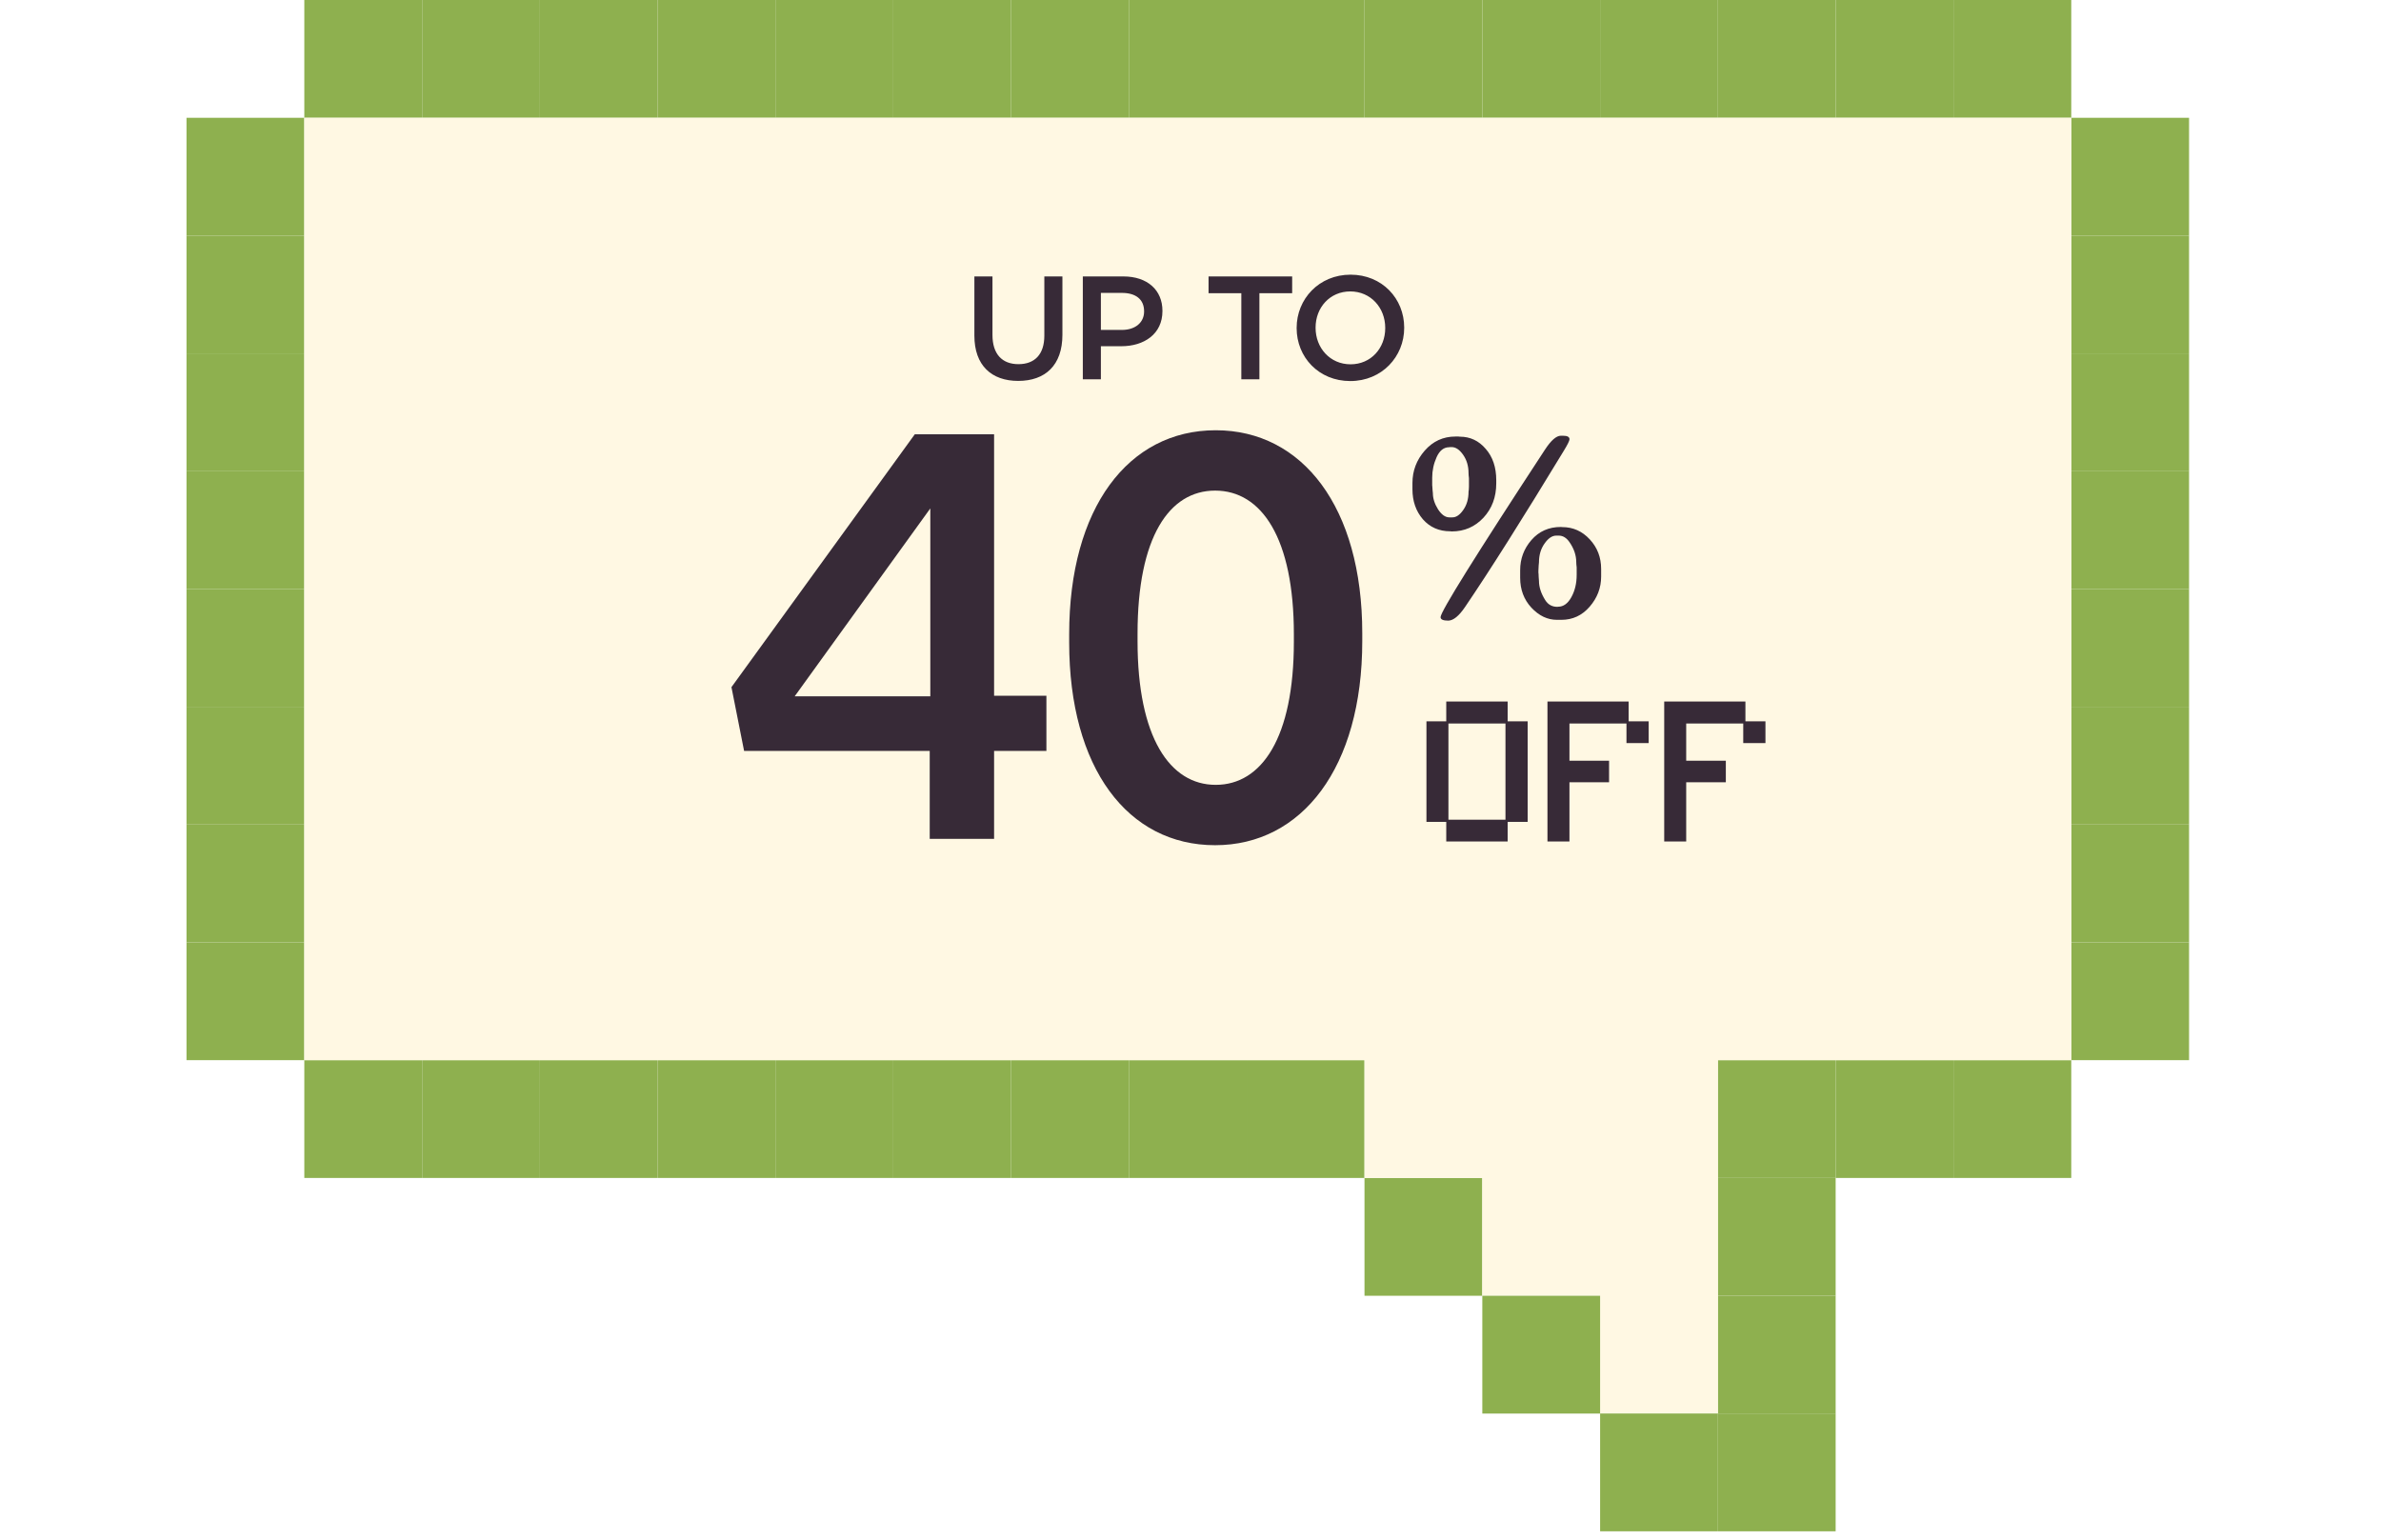
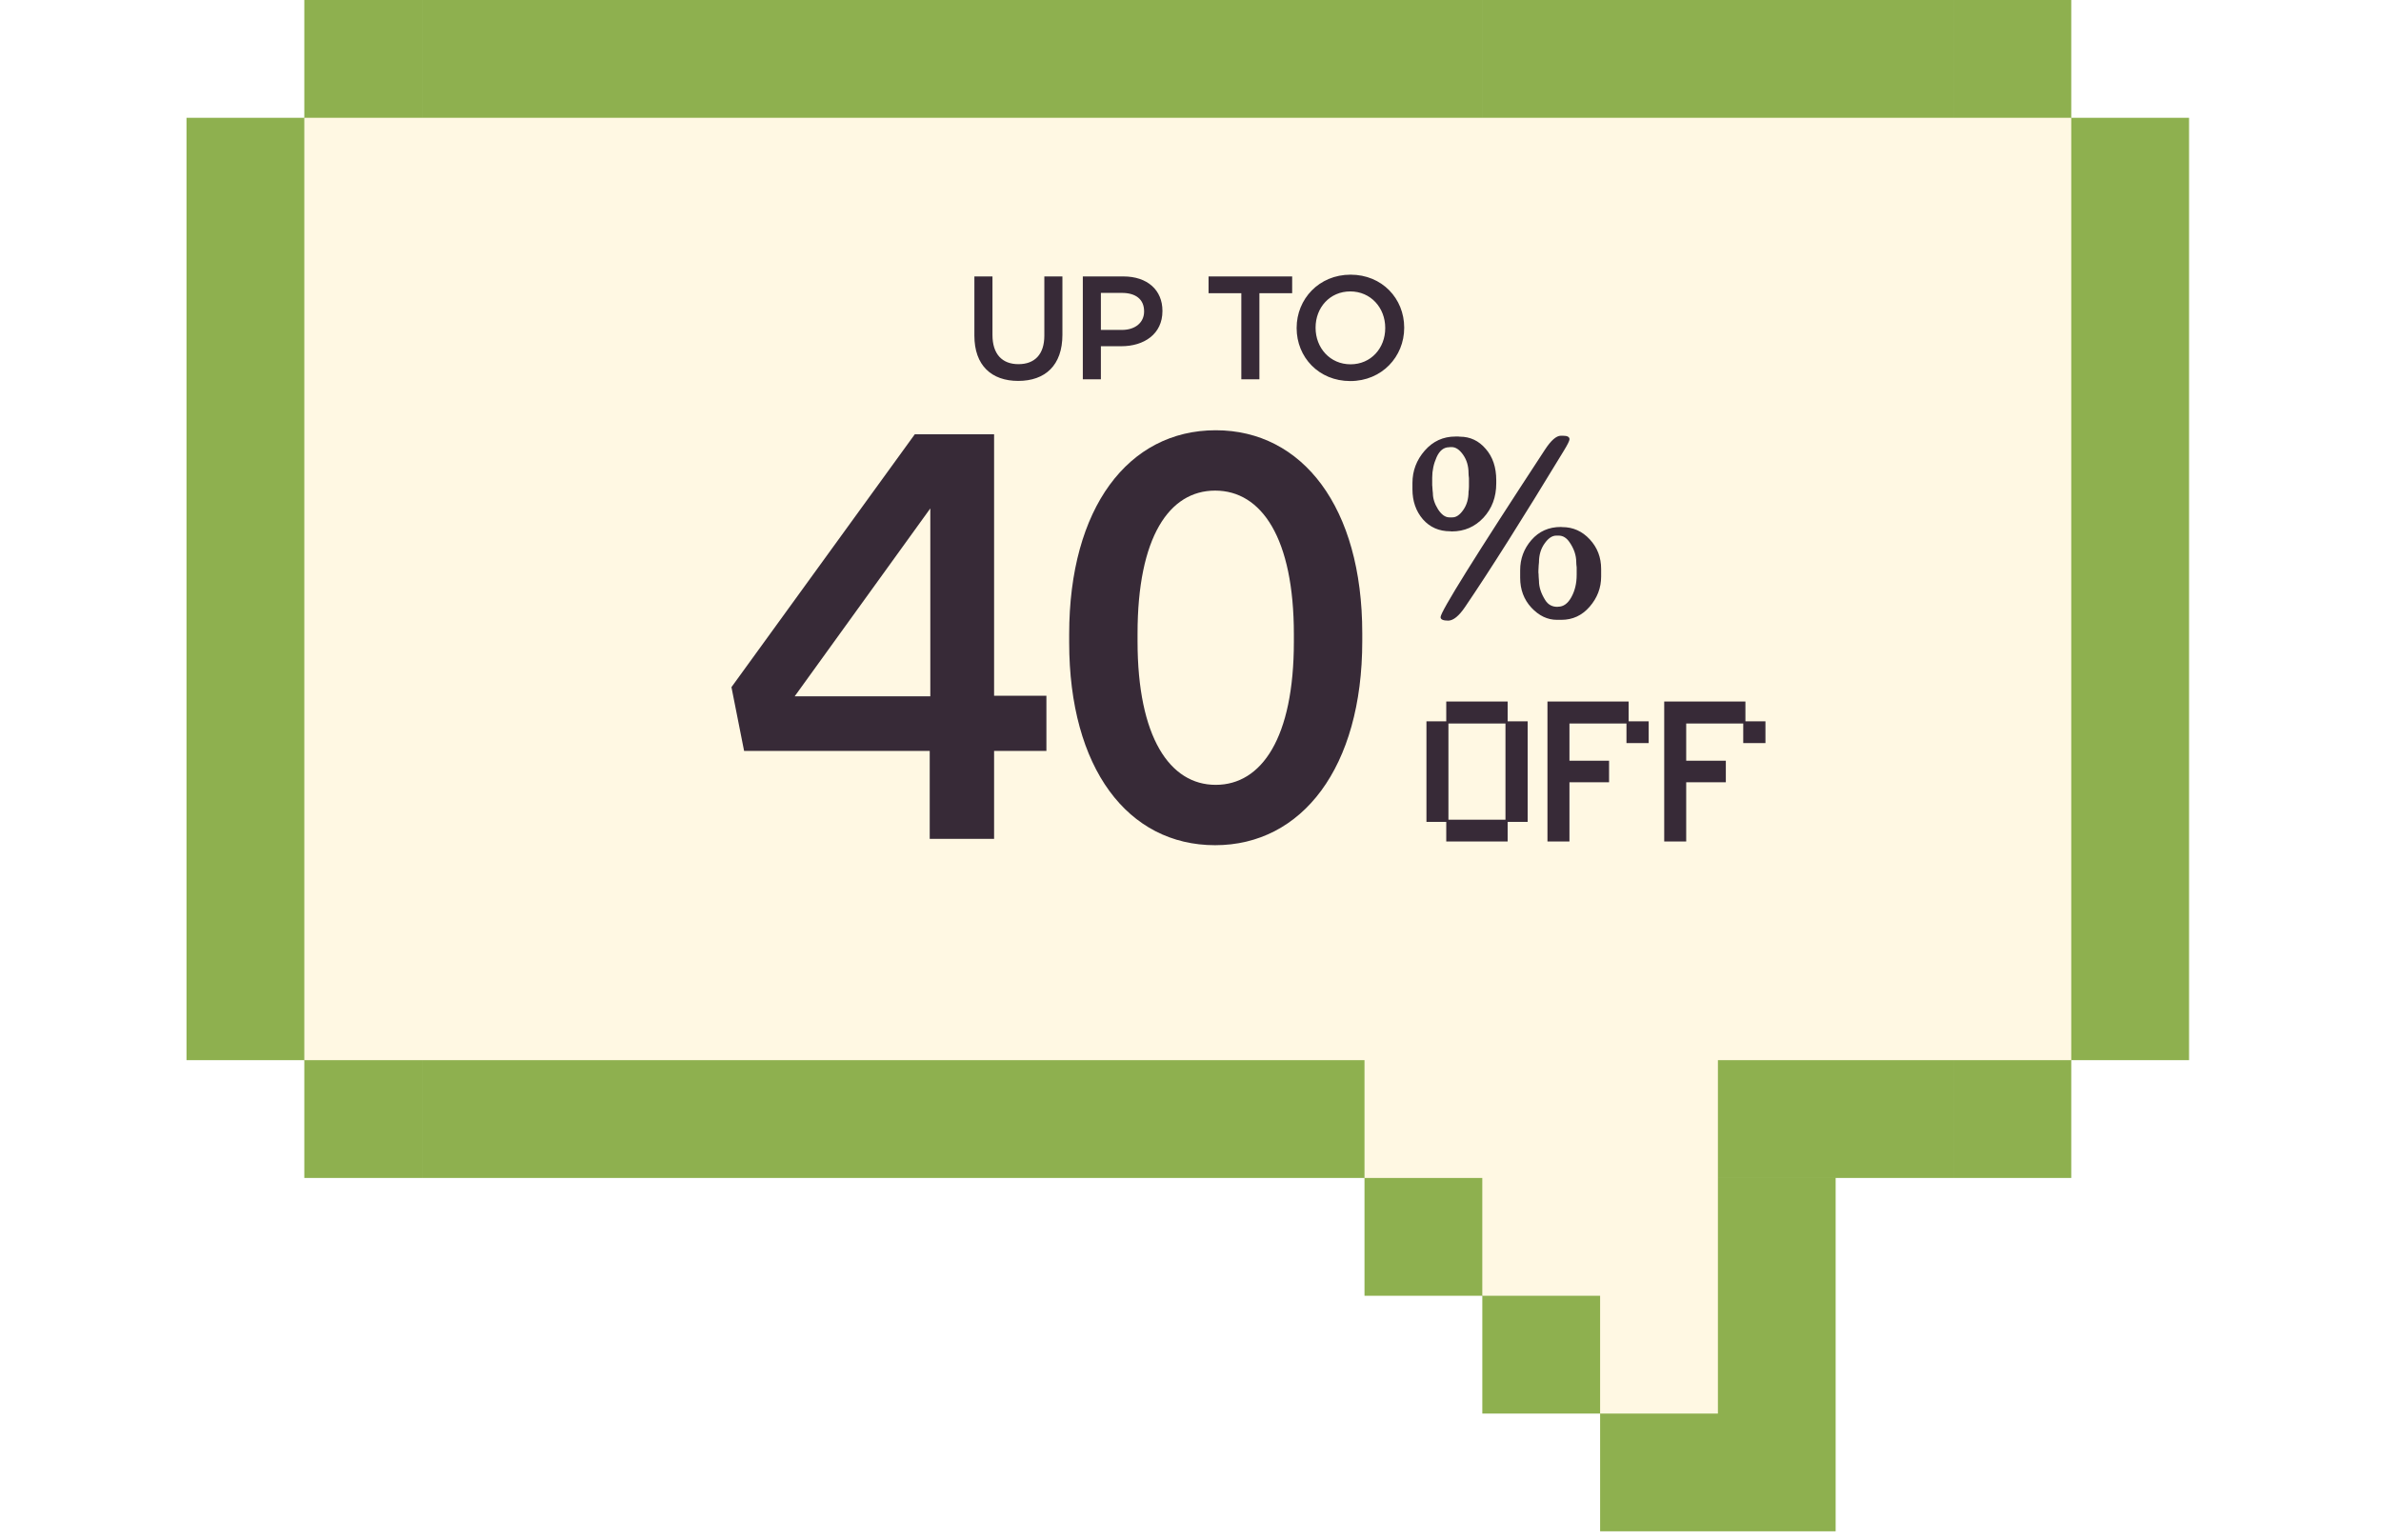
<svg xmlns="http://www.w3.org/2000/svg" width="116" height="75" viewBox="0 0 116 75" fill="none">
-   <path d="M95.171 0H100.91V5.739H95.171V0Z" fill="#8EB04F" />
-   <path d="M89.431 0H95.17V5.739H89.431V0Z" fill="#8EB04F" />
-   <path d="M83.692 0H89.431V5.739H83.692V0Z" fill="#8EB04F" />
-   <path d="M77.956 0H83.695V5.739H77.956V0Z" fill="#8EB04F" />
-   <path d="M72.217 0H77.956V5.739H72.217V0Z" fill="#8EB04F" />
-   <path d="M66.477 0H72.216V5.739H66.477V0Z" fill="#8EB04F" />
-   <path d="M60.738 0H66.477V5.739H60.738V0Z" fill="#8EB04F" />
-   <path d="M54.998 0H60.738V5.739H54.998V0Z" fill="#8EB04F" />
-   <path d="M49.259 0H54.998V5.739H49.259V0Z" fill="#8EB04F" />
-   <path d="M43.519 0H49.259V5.739H43.519V0Z" fill="#8EB04F" />
-   <path d="M37.78 0H43.52V5.739H37.78V0Z" fill="#8EB04F" />
-   <path d="M32.044 0H37.784V5.739H32.044V0Z" fill="#8EB04F" />
-   <path d="M26.305 0H32.044V5.739H26.305V0Z" fill="#8EB04F" />
-   <path d="M20.566 0H26.305V5.739H20.566V0Z" fill="#8EB04F" />
-   <path d="M14.826 0H20.565V5.739H14.826V0Z" fill="#8EB04F" />
-   <path d="M100.91 5.739H106.649V11.479H100.91V5.739Z" fill="#8EB04F" />
-   <path d="M9.086 5.739H14.826V11.479H9.086V5.739Z" fill="#8EB04F" />
-   <path d="M100.91 11.479H106.649V17.218H100.91V11.479Z" fill="#8EB04F" />
-   <path d="M9.086 11.479H14.826V17.218H9.086V11.479Z" fill="#8EB04F" />
-   <path d="M100.91 17.218H106.649V22.958H100.91V17.218Z" fill="#8EB04F" />
-   <path d="M9.086 17.218H14.826V22.958H9.086V17.218Z" fill="#8EB04F" />
-   <path d="M100.91 22.954H106.649V28.694H100.91V22.954Z" fill="#8EB04F" />
-   <path d="M9.086 22.954H14.826V28.694H9.086V22.954Z" fill="#8EB04F" />
-   <path d="M100.91 28.693H106.649V34.433H100.91V28.693Z" fill="#8EB04F" />
-   <path d="M9.086 28.693H14.826V34.433H9.086V28.693Z" fill="#8EB04F" />
-   <path d="M100.91 34.433H106.649V40.172H100.91V34.433Z" fill="#8EB04F" />
-   <path d="M9.086 34.433H14.826V40.172H9.086V34.433Z" fill="#8EB04F" />
-   <path d="M100.91 40.172H106.649V45.912H100.91V40.172Z" fill="#8EB04F" />
-   <path d="M9.086 40.172H14.826V45.912H9.086V40.172Z" fill="#8EB04F" />
-   <path d="M100.91 45.912H106.649V51.651H100.91V45.912Z" fill="#8EB04F" />
-   <path d="M9.086 45.912H14.826V51.651H9.086V45.912Z" fill="#8EB04F" />
-   <path d="M95.171 51.651H100.91V57.39H95.171V51.651Z" fill="#8EB04F" />
-   <path d="M89.431 51.651H95.17V57.39H89.431V51.651Z" fill="#8EB04F" />
-   <path d="M83.692 51.651H89.431V57.39H83.692V51.651Z" fill="#8EB04F" />
-   <path d="M60.738 51.651H66.477V57.39H60.738V51.651Z" fill="#8EB04F" />
-   <path d="M54.998 51.651H60.738V57.39H54.998V51.651Z" fill="#8EB04F" />
-   <path d="M49.259 51.651H54.998V57.39H49.259V51.651Z" fill="#8EB04F" />
-   <path d="M43.519 51.651H49.259V57.39H43.519V51.651Z" fill="#8EB04F" />
-   <path d="M37.78 51.651H43.52V57.39H37.78V51.651Z" fill="#8EB04F" />
-   <path d="M32.044 51.651H37.784V57.39H32.044V51.651Z" fill="#8EB04F" />
-   <path d="M26.305 51.651H32.044V57.39H26.305V51.651Z" fill="#8EB04F" />
-   <path d="M20.566 51.651H26.305V57.39H20.566V51.651Z" fill="#8EB04F" />
-   <path d="M14.826 51.651H20.565V57.39H14.826V51.651Z" fill="#8EB04F" />
-   <path d="M83.692 57.391H89.431V63.13H83.692V57.391Z" fill="#8EB04F" />
-   <path d="M66.477 57.391H72.216V63.13H66.477V57.391Z" fill="#8EB04F" />
-   <path d="M83.692 63.13H89.431V68.869H83.692V63.13Z" fill="#8EB04F" />
-   <path d="M83.695 68.869H77.956V63.13H72.216V57.39H66.477V51.651H14.826V5.739H100.91V51.651H83.695V68.869Z" fill="#FFF8E3" />
-   <path d="M72.217 63.13H77.956V68.869H72.217V63.13Z" fill="#8EB04F" />
-   <path d="M83.692 68.866H89.431V74.605H83.692V68.866Z" fill="#8EB04F" />
-   <path d="M77.956 68.866H83.695V74.605H77.956V68.866Z" fill="#8EB04F" />
+   <path d="M14.826 5.739 L14.826 5.739 L9.086 5.739 L9.086 11.479 L14.826 11.479 L14.826 11.479 L9.086 11.479 L9.086 17.218 L9.086 17.218 L9.086 22.954 L9.086 22.958 L9.086 28.693 L9.086 28.694 L9.086 34.433 L9.086 34.433 L9.086 40.172 L14.826 40.172 L14.826 40.172 L9.086 40.172 L9.086 45.912 L9.086 45.912 L9.086 51.651 L14.826 51.651 L14.826 51.651 L66.477 51.651 L66.477 51.651 L60.738 51.651 L60.738 51.651 L54.998 51.651 L54.998 57.39 L60.738 57.39 L60.738 57.39 L66.477 57.39 L66.477 57.39 L72.216 57.39 L72.216 57.391 L66.477 57.391 L66.477 63.13 L72.216 63.13 L72.216 63.13 L77.956 63.13 L77.956 63.13 L72.217 63.13 L72.217 68.869 L77.956 68.869 L77.956 74.605 L83.692 74.605 L83.695 74.605 L89.431 74.605 L89.431 68.869 L89.431 68.866 L89.431 63.13 L89.431 63.13 L89.431 57.391 L83.695 57.391 L83.695 57.39 L89.431 57.39 L89.431 51.651 L83.695 51.651 L83.695 51.651 L100.91 51.651 L100.91 51.651 L95.171 51.651 L95.171 57.39 L100.91 57.39 L100.91 51.651 L106.649 51.651 L106.649 45.912 L106.649 45.912 L106.649 40.172 L100.91 40.172 L100.91 40.172 L106.649 40.172 L106.649 34.433 L106.649 34.433 L106.649 28.694 L106.649 28.693 L106.649 22.958 L106.649 22.954 L106.649 17.218 L106.649 17.218 L106.649 11.479 L100.91 11.479 L100.91 11.479 L106.649 11.479 L106.649 5.739 L100.91 5.739 L100.91 0 L95.171 0 L95.171 5.739 L95.17 5.739 L95.17 0 L89.431 0 L89.431 5.739 L89.431 5.739 L89.431 0 L83.695 0 L83.692 0 L77.956 0 L77.956 0 L72.217 0 L72.217 5.739 L72.216 5.739 L72.216 0 L66.477 0 L66.477 0 L60.738 0 L60.738 0 L54.998 0 L54.998 5.739 L54.998 5.739 L54.998 0 L49.259 0 L49.259 0 L43.52 0 L43.519 0 L37.784 0 L37.78 0 L32.044 0 L32.044 5.739 L32.044 5.739 L32.044 0 L26.305 0 L26.305 0 L20.566 0 L20.566 5.739 L20.565 5.739 L20.565 0 L14.826 0ZM55.498 6.239 L71.717 6.239 L72.716 6.239 L88.931 6.239 L89.931 6.239 L94.671 6.239 L95.67 6.239 L100.41 6.239 L100.41 10.979 L100.41 11.979 L100.41 39.672 L100.41 40.672 L100.41 51.151 L95.67 51.151 L94.671 51.151 L89.931 51.151 L88.931 51.151 L83.192 51.151 L83.192 56.891 L83.192 57.89 L83.192 68.366 L78.456 68.366 L78.456 62.63 L72.716 62.63 L72.716 56.891 L66.977 56.891 L66.977 51.151 L55.498 51.151 L54.498 51.151 L32.544 51.151 L31.544 51.151 L21.065 51.151 L20.066 51.151 L15.326 51.151 L15.326 40.672 L15.326 39.672 L15.326 11.979 L15.326 10.979 L15.326 6.239 L20.066 6.239 L21.065 6.239 L31.544 6.239 L32.544 6.239 L54.498 6.239ZM20.565 57.39 L20.565 51.651 L14.826 51.651 L14.826 57.39ZM26.305 51.651 L20.566 51.651 L20.566 57.39 L26.305 57.39 L26.305 57.39 L32.044 57.39 L32.044 51.651 L26.305 51.651ZM49.259 57.39 L54.998 57.39 L54.998 51.651 L49.259 51.651 L49.259 51.651 L43.52 51.651 L43.519 51.651 L37.784 51.651 L37.78 51.651 L32.044 51.651 L32.044 57.39 L37.78 57.39 L37.784 57.39 L43.519 57.39 L43.52 57.39 L49.259 57.39ZM95.17 57.39 L95.17 51.651 L89.431 51.651 L89.431 57.39Z" fill="#8EB04F" fill-rule="evenodd" />
+   <path d="M100.91 51.651 L100.91 5.739 L14.826 5.739 L14.826 51.651 L66.477 51.651 L66.477 57.39 L72.216 57.39 L72.216 63.13 L77.956 63.13 L77.956 68.869 L83.695 68.869 L83.695 51.651Z" fill="#FFF8E3" fill-rule="evenodd" />
  <path d="M49.605 18.558C48.309 18.558 47.471 17.806 47.471 16.353V13.468H48.352V16.317C48.352 17.255 48.825 17.742 49.619 17.742C50.399 17.742 50.879 17.276 50.879 16.353V13.468H51.76V16.31C51.76 17.806 50.915 18.558 49.605 18.558ZM52.754 18.479V13.468H54.729C55.903 13.468 56.633 14.134 56.633 15.143V15.157C56.633 16.274 55.739 16.868 54.629 16.868H53.634V18.479H52.754ZM53.634 16.074H54.658C55.324 16.074 55.739 15.701 55.739 15.179V15.165C55.739 14.57 55.316 14.27 54.658 14.27H53.634V16.074ZM60.476 18.479V14.284H58.88V13.468H62.953V14.284H61.357V18.479H60.476ZM65.784 18.565C64.245 18.565 63.171 17.398 63.171 15.988V15.973C63.171 14.57 64.259 13.382 65.798 13.382C67.337 13.382 68.411 14.549 68.411 15.959V15.973C68.411 17.377 67.323 18.565 65.784 18.565ZM65.798 17.749C66.793 17.749 67.487 16.961 67.487 15.988V15.973C67.487 15 66.786 14.198 65.784 14.198C64.788 14.198 64.094 14.986 64.094 15.959V15.973C64.094 16.947 64.796 17.749 65.798 17.749Z" fill="#372A37" />
  <path d="M45.295 40.87V36.586H36.252L35.636 33.478L44.568 21.158H48.431V33.898H50.98V36.586H48.431V40.87H45.295ZM45.324 33.926V24.77L38.715 33.926H45.324ZM59.2 41.178C54.944 41.178 52.089 37.426 52.089 31.294V30.902C52.089 24.742 54.972 20.962 59.228 20.962C63.456 20.962 66.368 24.714 66.368 30.846V31.238C66.368 37.398 63.428 41.178 59.2 41.178ZM59.2 23.902C56.961 23.902 55.42 26.17 55.42 30.874V31.238C55.42 35.914 56.989 38.238 59.228 38.238C61.468 38.238 63.036 35.942 63.036 31.266V30.902C63.036 26.226 61.468 23.902 59.2 23.902Z" fill="#372A37" />
  <path d="M71.546 23.053C71.546 22.706 71.458 22.408 71.282 22.157C71.107 21.907 70.92 21.782 70.723 21.782H70.644L70.604 21.789C70.341 21.789 70.137 21.949 69.992 22.269C69.847 22.59 69.775 22.926 69.775 23.277V23.646L69.781 23.692L69.794 23.889C69.803 23.951 69.808 23.997 69.808 24.027C69.808 24.282 69.891 24.543 70.058 24.811C70.229 25.075 70.413 25.206 70.611 25.206H70.762C70.947 25.206 71.122 25.085 71.289 24.844C71.46 24.603 71.546 24.306 71.546 23.955L71.552 23.909L71.559 23.856L71.566 23.705V23.297C71.552 23.191 71.546 23.11 71.546 23.053ZM76.814 28.011V27.643C76.801 27.537 76.794 27.454 76.794 27.392C76.794 27.054 76.682 26.725 76.458 26.405C76.313 26.198 76.14 26.095 75.938 26.095H75.82C75.618 26.095 75.427 26.225 75.247 26.484C75.067 26.738 74.977 27.043 74.977 27.399C74.968 27.46 74.963 27.509 74.963 27.544L74.95 27.801V27.906L74.957 27.959L74.963 28.11L74.977 28.301C74.977 28.604 75.08 28.918 75.286 29.243C75.422 29.458 75.618 29.565 75.872 29.565L75.912 29.559C76.171 29.559 76.386 29.403 76.557 29.091C76.728 28.78 76.814 28.42 76.814 28.011ZM72.896 23.395V23.547C72.896 24.218 72.687 24.778 72.27 25.226C71.853 25.669 71.34 25.891 70.729 25.891L70.657 25.884C70.108 25.884 69.663 25.689 69.32 25.298C68.982 24.903 68.813 24.416 68.813 23.837V23.534C68.813 22.937 69.013 22.41 69.412 21.953C69.812 21.497 70.31 21.268 70.907 21.268H71.052L71.124 21.275C71.625 21.275 72.044 21.473 72.382 21.868C72.725 22.258 72.896 22.768 72.896 23.395ZM76.043 21.229H76.149C76.359 21.229 76.465 21.286 76.465 21.4C76.465 21.47 76.373 21.657 76.188 21.96C74.182 25.265 72.58 27.801 71.381 29.565C71.078 30.013 70.802 30.237 70.552 30.237C70.306 30.237 70.183 30.18 70.183 30.066C70.183 29.802 71.879 27.081 75.273 21.901C75.567 21.453 75.824 21.229 76.043 21.229ZM78.006 27.722V28.09C78.006 28.639 77.819 29.129 77.446 29.559C77.077 29.985 76.618 30.198 76.07 30.198H75.852C75.391 30.198 74.977 30 74.608 29.605C74.243 29.21 74.061 28.725 74.061 28.15V27.781C74.061 27.223 74.243 26.734 74.608 26.312C74.977 25.887 75.455 25.674 76.043 25.674L76.109 25.68C76.636 25.68 77.084 25.88 77.453 26.279C77.821 26.675 78.006 27.155 78.006 27.722Z" fill="#372A37" />
-   <path d="M70.46 40.997V40.042H69.495V35.143H70.46V34.178H73.451V35.143H74.426V40.042H73.451V40.997H70.46ZM70.566 39.936H73.345V35.249H70.566V39.936ZM75.391 40.997V34.178H79.346V35.143H80.322V36.203H79.24V35.249H76.462V37.062H78.392V38.112H76.462V40.997H75.391ZM81.079 40.997V34.178H85.035V35.143H86.011V36.203H84.929V35.249H82.15V37.062H84.081V38.112H82.15V40.997H81.079Z" fill="#372A37" />
+   <path d="M73.451 40.042 L74.426 40.042 L74.426 35.143 L73.451 35.143 L73.451 34.178 L70.46 34.178 L70.46 35.143 L69.495 35.143 L69.495 40.042 L70.46 40.042 L70.46 40.997 L73.451 40.997ZM73.345 35.249 L73.345 39.936 L70.566 39.936 L70.566 35.249ZM76.462 38.112 L78.392 38.112 L78.392 37.062 L76.462 37.062 L76.462 35.249 L79.24 35.249 L79.24 36.203 L80.322 36.203 L80.322 35.143 L79.346 35.143 L79.346 34.178 L75.391 34.178 L75.391 40.997 L76.462 40.997ZM82.15 38.112 L84.081 38.112 L84.081 37.062 L82.15 37.062 L82.15 35.249 L84.929 35.249 L84.929 36.203 L86.011 36.203 L86.011 35.143 L85.035 35.143 L85.035 34.178 L81.079 34.178 L81.079 40.997 L82.15 40.997Z" fill="#372A37" fill-rule="evenodd" />
</svg>
